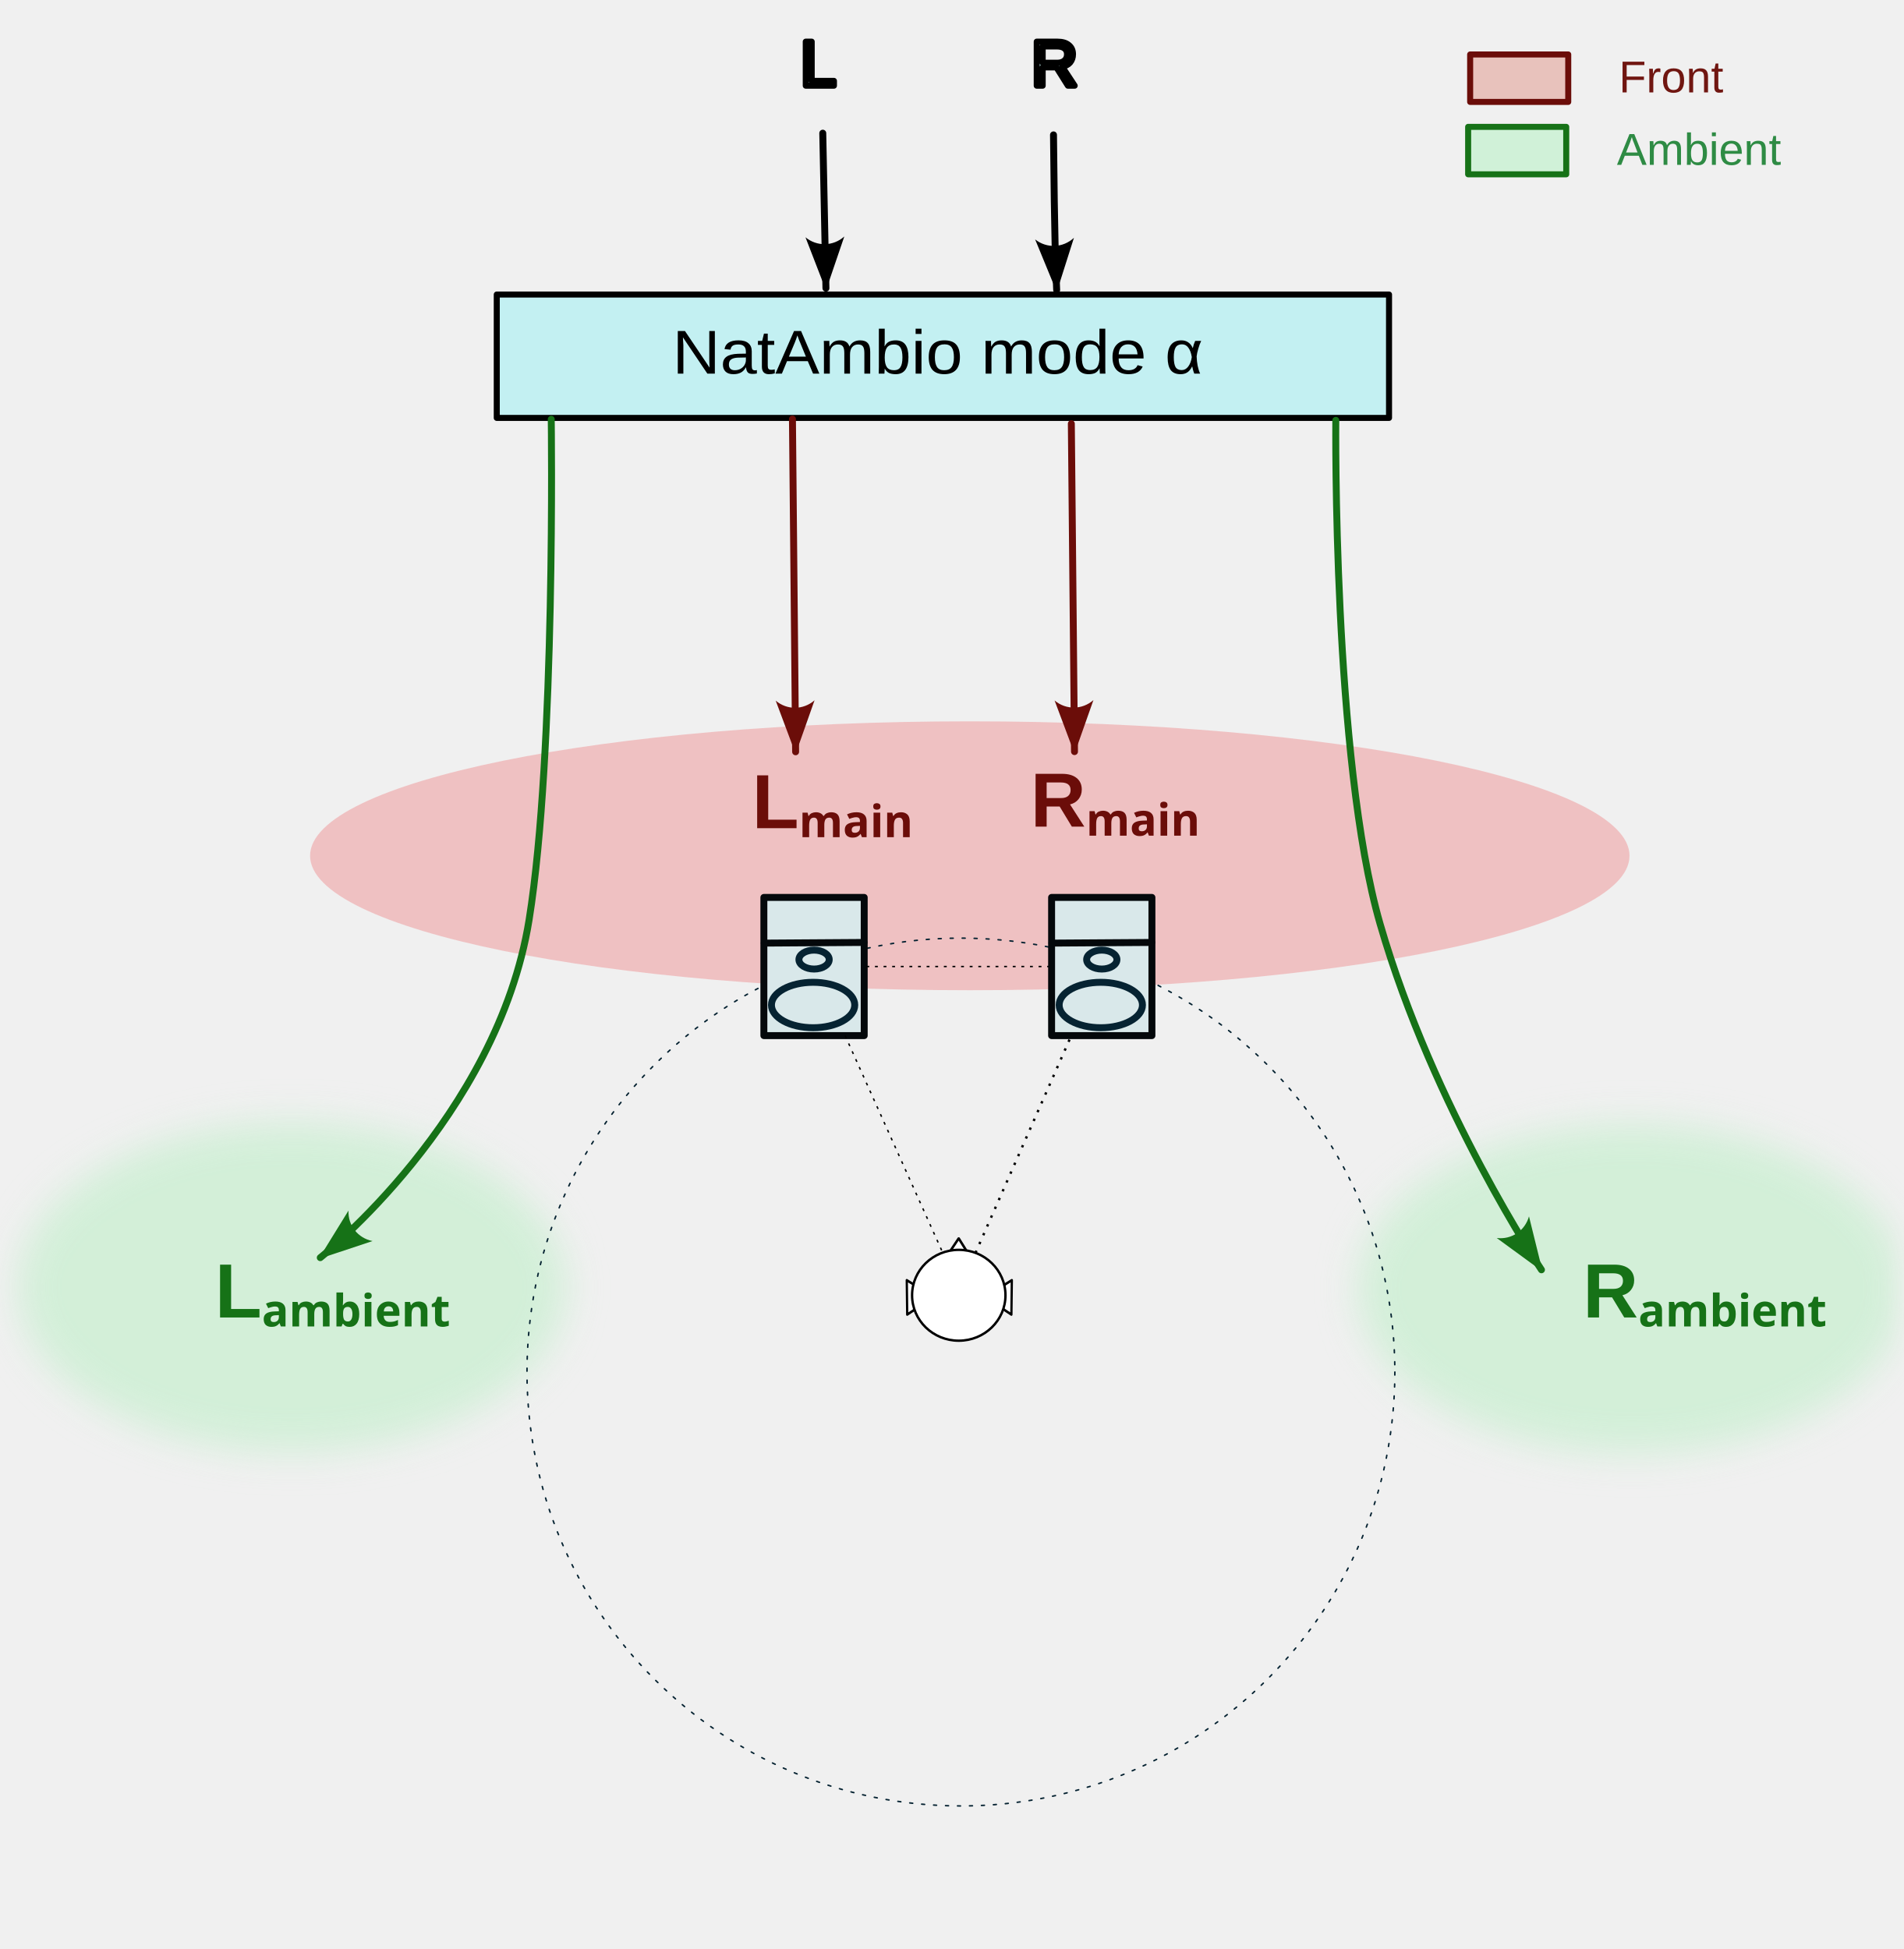
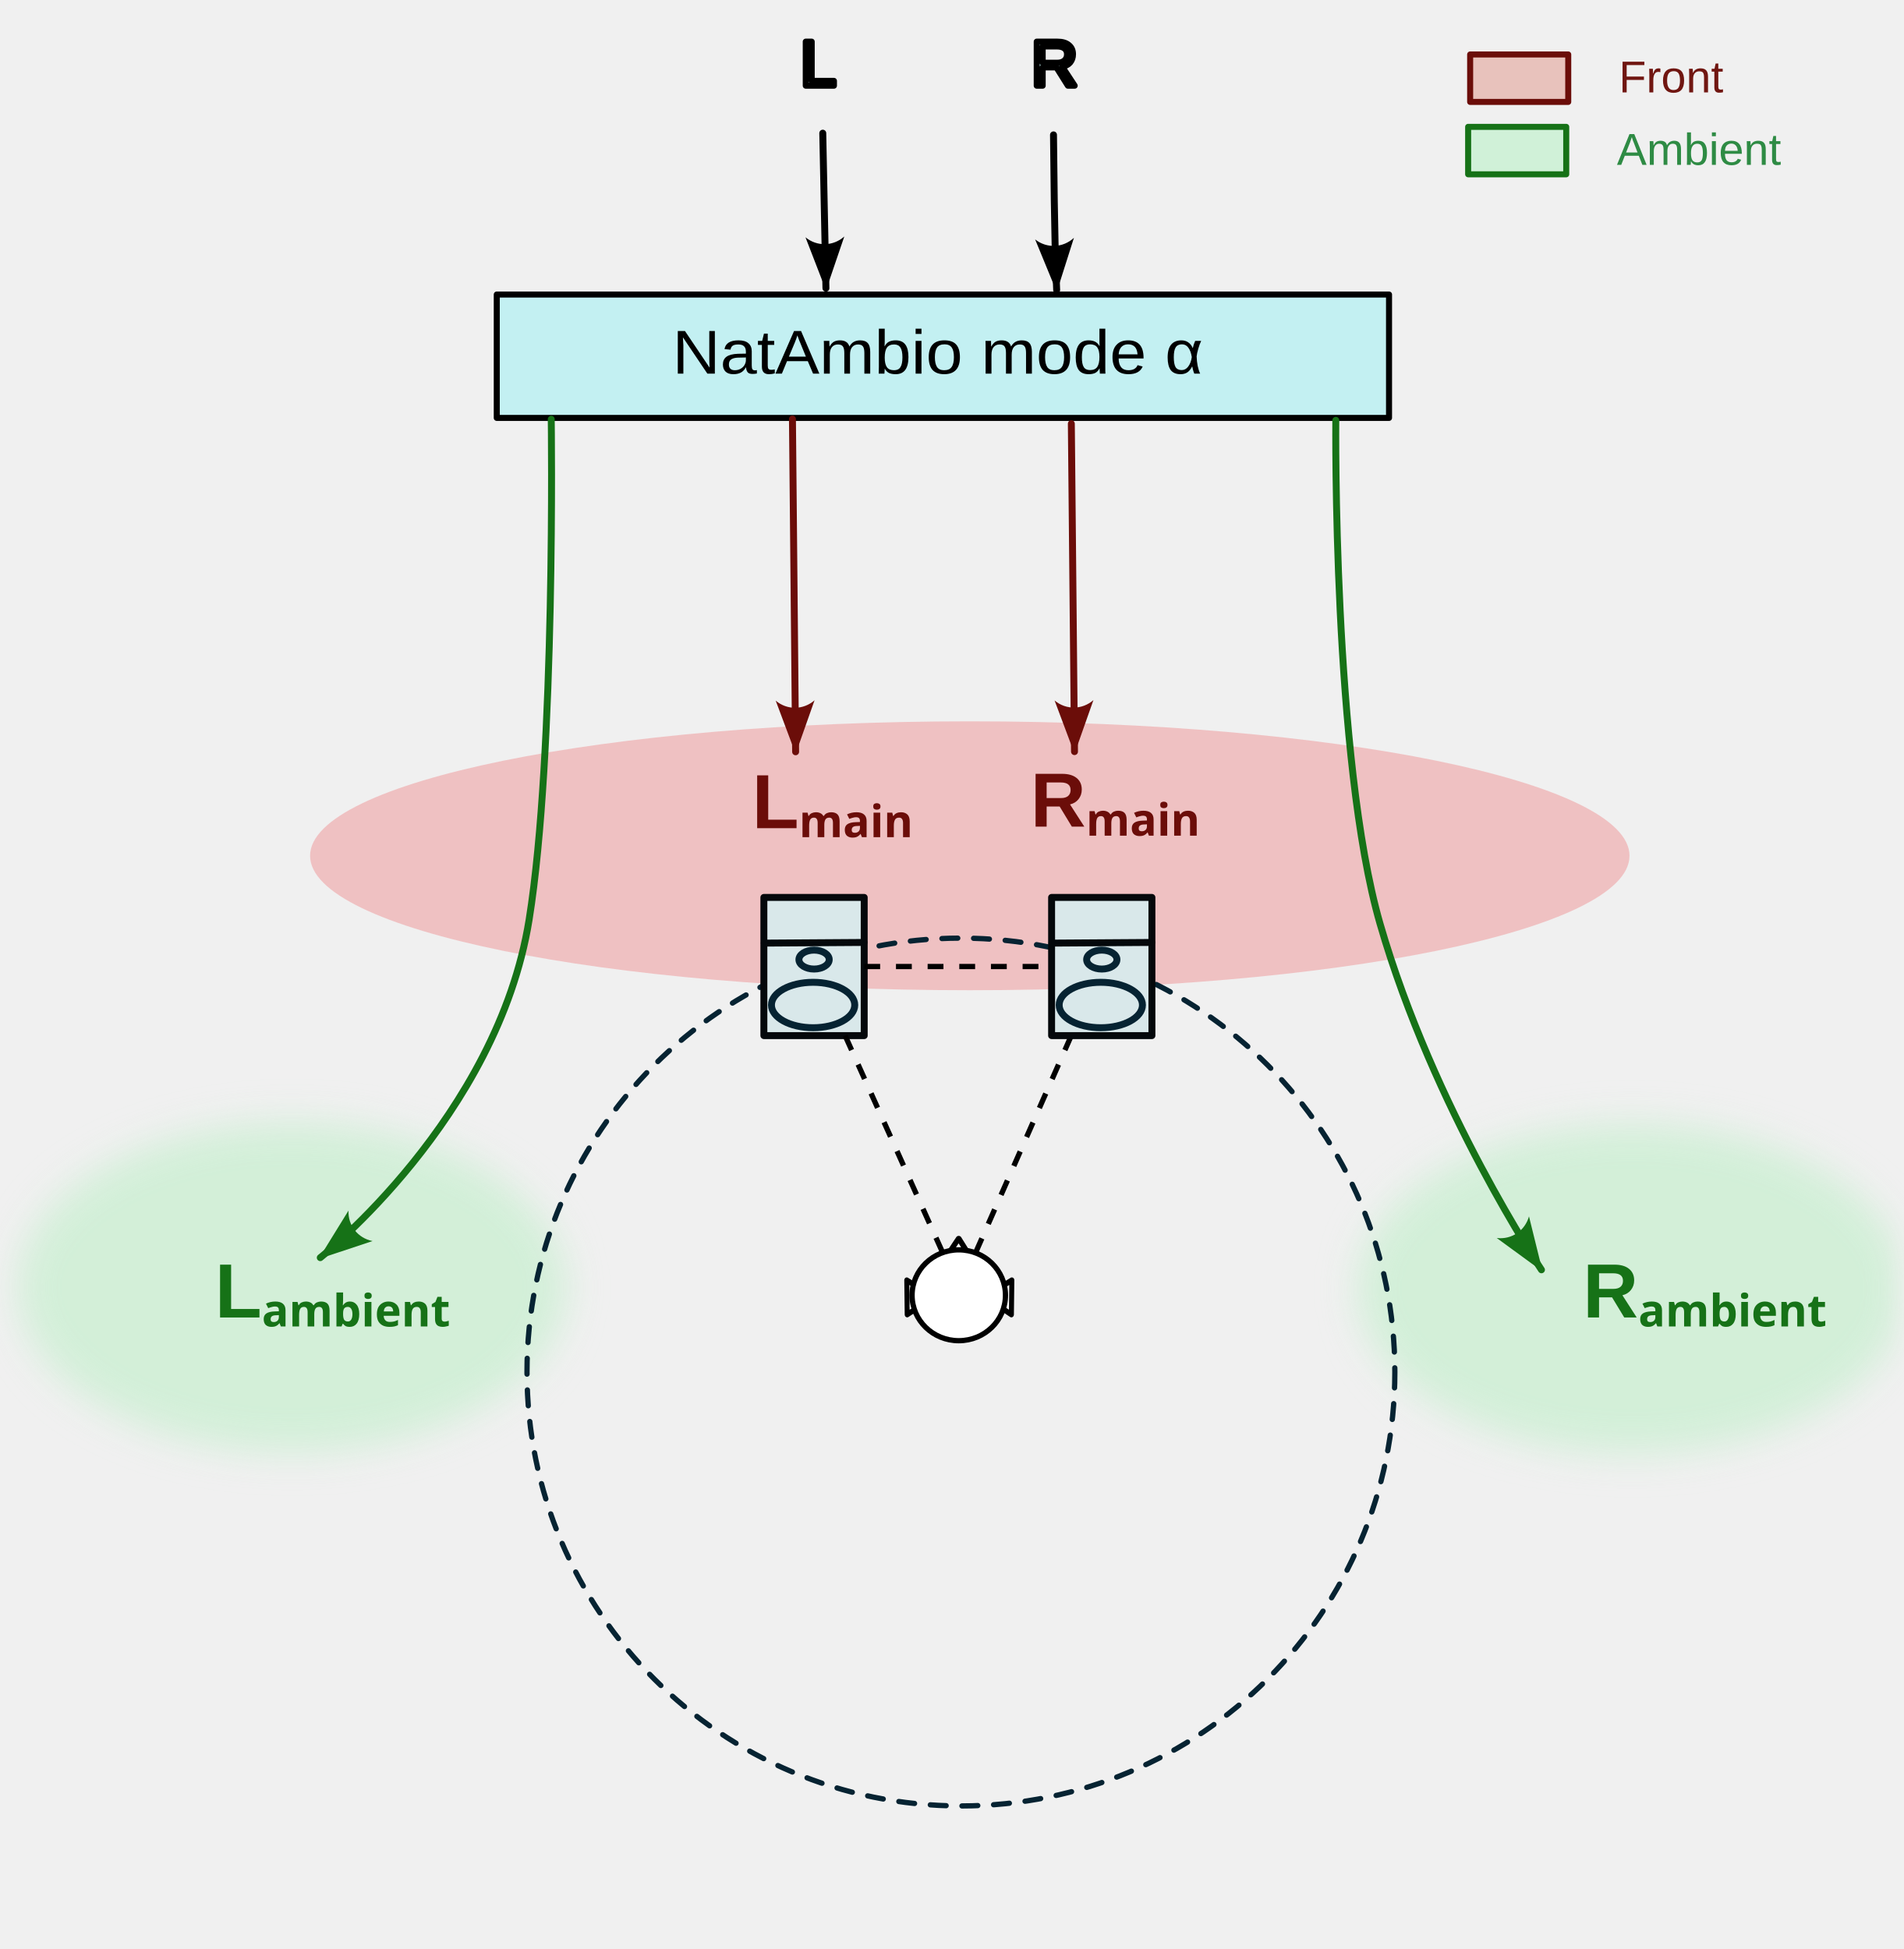
<svg xmlns="http://www.w3.org/2000/svg" width="210mm" height="215mm" viewBox="0 0 210 215" version="1.1" id="svg1">
  <defs id="defs1">
    <marker style="overflow:visible" id="ConcaveTriangle" refX="6" refY="0" orient="auto-start-reverse" markerWidth="1" markerHeight="1" viewBox="0 0 1 1" preserveAspectRatio="xMidYMid">
      <path transform="scale(0.7)" d="M -2,-4 9,0 -2,4 c 2,-2.33 2,-5.66 0,-8 z" style="fill:context-stroke;fill-rule:evenodd;stroke:none" id="path9" />
    </marker>
    <marker style="overflow:visible" id="ConcaveTriangle-2" refX="6" refY="0" orient="auto-start-reverse" markerWidth="1" markerHeight="1" viewBox="0 0 1 1" preserveAspectRatio="xMidYMid">
      <path transform="scale(0.7)" d="M -2,-4 9,0 -2,4 c 2,-2.33 2,-5.66 0,-8 z" style="fill:context-stroke;fill-rule:evenodd;stroke:none" id="path9-7" />
    </marker>
    <marker style="overflow:visible" id="ConcaveTriangle-7" refX="6" refY="0" orient="auto-start-reverse" markerWidth="1" markerHeight="1" viewBox="0 0 1 1" preserveAspectRatio="xMidYMid">
      <path transform="scale(0.7)" d="M -2,-4 9,0 -2,4 c 2,-2.33 2,-5.66 0,-8 z" style="fill:context-stroke;fill-rule:evenodd;stroke:none" id="path9-4" />
    </marker>
    <marker style="overflow:visible" id="ConcaveTriangle-7-1" refX="6" refY="0" orient="auto-start-reverse" markerWidth="1" markerHeight="1" viewBox="0 0 1 1" preserveAspectRatio="xMidYMid">
      <path transform="scale(0.7)" d="M -2,-4 9,0 -2,4 c 2,-2.33 2,-5.66 0,-8 z" style="fill:context-stroke;fill-rule:evenodd;stroke:none" id="path9-4-9" />
    </marker>
    <filter style="color-interpolation-filters:sRGB" id="filter12" x="-0.081" y="-0.135" width="1.161" height="1.269">
      <feGaussianBlur stdDeviation="2.036" id="feGaussianBlur12" />
    </filter>
    <filter style="color-interpolation-filters:sRGB" id="filter12-4" x="-0.081" y="-0.135" width="1.161" height="1.269">
      <feGaussianBlur stdDeviation="2.036" id="feGaussianBlur12-8" />
    </filter>
  </defs>
  <g id="layer1">
    <ellipse style="opacity:0.568;fill:#bceec6;fill-opacity:0.988;stroke:none;stroke-width:0.265;stroke-linecap:round;stroke-linejoin:round;stroke-dasharray:0.265, 0.795;stroke-dashoffset:0;filter:url(#filter12-4)" id="path12-4" cx="180.016" cy="142.167" rx="30.276" ry="18.148" />
    <ellipse style="opacity:0.568;fill:#bceec6;fill-opacity:0.988;stroke:none;stroke-width:0.265;stroke-linecap:round;stroke-linejoin:round;stroke-dasharray:0.265, 0.795;stroke-dashoffset:0;filter:url(#filter12)" id="path12" cx="32.195" cy="142.008" rx="30.276" ry="18.148" />
    <ellipse style="opacity:0.36;fill:#ef7073;fill-opacity:1;stroke:none;stroke-width:0.765;stroke-linecap:round;stroke-linejoin:round;stroke-dasharray:none;stroke-opacity:1" id="path14" cx="106.969" cy="94.403" rx="72.767" ry="14.833" />
-     <ellipse style="fill:none;stroke:#062332;stroke-width:0.165;stroke-linecap:round;stroke-linejoin:round;stroke-dasharray:0.33, 0.99;stroke-dashoffset:0" id="path1" cx="105.99" cy="151.353" rx="47.863" ry="47.866" />
+     <ellipse style="fill:none;stroke:#062332;stroke-width:0.582;stroke-linecap:round;stroke-linejoin:round;stroke-dasharray:1.746,1.746;stroke-dashoffset:0" id="path1" cx="105.99" cy="151.353" rx="47.863" ry="47.866" />
    <g id="g4" transform="matrix(0.5982915,0,0,0.5983238,53.1442,-40.07348)" style="stroke-width:1.671">
      <g id="g5" style="stroke-width:1.671">
        <rect style="fill:#d9e8ea;fill-opacity:1;stroke:#04080b;stroke-width:1.279;stroke-linecap:round;stroke-linejoin:round;stroke-dasharray:none;stroke-dashoffset:0;stroke-opacity:1" id="rect1" width="18.497" height="25.477" x="52.001" y="232.435" />
        <ellipse style="fill:#d9e8ea;fill-opacity:1;stroke:#062332;stroke-width:1.279;stroke-linecap:round;stroke-linejoin:round;stroke-dasharray:none;stroke-dashoffset:0" id="path2" cx="61.075" cy="252.271" rx="7.678" ry="4.188" />
        <ellipse style="fill:#d9e8ea;fill-opacity:1;stroke:#062332;stroke-width:1.279;stroke-linecap:round;stroke-linejoin:round;stroke-dasharray:none;stroke-dashoffset:0" id="path3" cx="61.255" cy="243.895" rx="2.792" ry="1.745" />
        <path style="fill:#d9e8ea;fill-opacity:1;stroke:#04080b;stroke-width:1.279;stroke-linecap:round;stroke-linejoin:round;stroke-dasharray:none;stroke-dashoffset:0;stroke-opacity:1" d="m 52.071,240.858 c 18.385,-0.123 18.385,-0.123 18.385,-0.123" id="path4" />
      </g>
    </g>
-     <g id="g1" transform="matrix(0.2635548,0,0,0.2634649,65.92538,100.4506)" style="stroke-width:3.795">
-       <path style="fill:#ffffff;stroke:#000000;stroke-width:1.421;stroke-linecap:round;stroke-linejoin:round;stroke-dasharray:none;stroke-opacity:1" id="path2-7" d="m 93.881,124.593 -9.124,-3.108 -9.124,-3.108 7.254,-6.347 7.254,-6.347 1.87,9.456 z" transform="matrix(0.4333733,-0.5687221,0.5096848,0.4835713,36.42598,154.9128)" />
-       <path style="fill:#ffffff;stroke:#000000;stroke-width:1.421;stroke-linecap:round;stroke-linejoin:round;stroke-dasharray:none;stroke-opacity:1" id="path2-8" d="m 93.881,124.593 -9.124,-3.108 -9.124,-3.108 7.254,-6.347 7.254,-6.347 1.87,9.456 z" transform="matrix(-0.4333733,-0.5687221,-0.5096848,0.4835713,266.2533,154.9128)" />
-       <path style="fill:#ffffff;stroke:#000000;stroke-width:1.421;stroke-linecap:round;stroke-linejoin:round;stroke-dasharray:none;stroke-opacity:1" id="path2-8-1" d="m 93.881,124.593 -9.124,-3.108 -9.124,-3.108 7.254,-6.347 7.254,-6.347 1.87,9.456 z" transform="matrix(0.5687221,-0.4333733,-0.4835713,-0.5096848,157.9459,241.4298)" />
-       <ellipse style="fill:#ffffff;stroke:#000000;stroke-width:1.004;stroke-linecap:round;stroke-linejoin:round;stroke-dasharray:none;stroke-opacity:1" id="path1-3" cx="151.118" cy="161.064" rx="19.544" ry="19.021" />
+     <g id="g1" transform="matrix(0.2635548,0,0,0.2634649,65.92538,100.4506)" style="stroke-width:2.209;stroke-dasharray:none">
+       <path style="fill:#ffffff;stroke:#000000;stroke-width:3.126;stroke-linecap:round;stroke-linejoin:round;stroke-dasharray:none;stroke-opacity:1" id="path2-7" d="m 93.881,124.593 -9.124,-3.108 -9.124,-3.108 7.254,-6.347 7.254,-6.347 1.87,9.456 z" transform="matrix(0.4333733,-0.5687221,0.5096848,0.4835713,36.42598,154.9128)" />
+       <path style="fill:#ffffff;stroke:#000000;stroke-width:3.126;stroke-linecap:round;stroke-linejoin:round;stroke-dasharray:none;stroke-opacity:1" id="path2-8" d="m 93.881,124.593 -9.124,-3.108 -9.124,-3.108 7.254,-6.347 7.254,-6.347 1.87,9.456 z" transform="matrix(-0.4333733,-0.5687221,-0.5096848,0.4835713,266.2533,154.9128)" />
+       <path style="fill:#ffffff;stroke:#000000;stroke-width:3.126;stroke-linecap:round;stroke-linejoin:round;stroke-dasharray:none;stroke-opacity:1" id="path2-8-1" d="m 93.881,124.593 -9.124,-3.108 -9.124,-3.108 7.254,-6.347 7.254,-6.347 1.87,9.456 z" transform="matrix(0.5687221,-0.4333733,-0.4835713,-0.5096848,157.9459,241.4298)" />
+       <ellipse style="fill:#ffffff;stroke:#000000;stroke-width:2.209;stroke-linecap:round;stroke-linejoin:round;stroke-dasharray:none;stroke-opacity:1" id="path1-3" cx="151.118" cy="161.064" rx="19.544" ry="19.021" />
    </g>
-     <path style="fill:none;fill-rule:evenodd;stroke:#000000;stroke-width:0.158px;stroke-linecap:butt;stroke-linejoin:miter;stroke-dasharray:0.317, 0.633;stroke-dashoffset:0;stroke-opacity:1" d="m 121.524,106.62 -26.202,3e-5" id="path8" />
+     <path style="fill:none;fill-rule:evenodd;stroke:#000000;stroke-width:0.582;stroke-linecap:butt;stroke-linejoin:miter;stroke-dasharray:1.746, 1.746;stroke-dashoffset:0;stroke-opacity:1" d="m 121.524,106.62 -26.202,3e-5" id="path8" />
    <rect style="fill:#c3f0f2;fill-opacity:1;stroke:#000000;stroke-width:0.665;stroke-linecap:round;stroke-linejoin:round;stroke-opacity:1" id="rect2" width="98.418" height="13.611" x="54.793" y="32.49" />
    <text xml:space="preserve" style="font-style:normal;font-variant:normal;font-weight:normal;font-stretch:normal;font-size:7.056px;font-family:Arial;-inkscape-font-specification:'Arial, Normal';font-variant-ligatures:normal;font-variant-caps:normal;font-variant-numeric:normal;font-variant-east-asian:normal;writing-mode:lr-tb;direction:ltr;fill:#000000;fill-opacity:1;stroke:none;stroke-width:0.665;stroke-linecap:round;stroke-linejoin:round;stroke-opacity:1" x="71.741" y="42.611" id="text2" transform="scale(1.033755,0.967347)">
      <tspan id="tspan1" x="71.741" y="42.611">NatAmbio mode α</tspan>
    </text>
    <text xml:space="preserve" style="font-style:normal;font-variant:normal;font-weight:normal;font-stretch:normal;font-size:7.056px;font-family:Arial;-inkscape-font-specification:'Arial, Normal';font-variant-ligatures:normal;font-variant-caps:normal;font-variant-numeric:normal;font-variant-east-asian:normal;writing-mode:lr-tb;direction:ltr;fill:#c3f0f2;fill-opacity:1;stroke:#000000;stroke-width:0.665;stroke-linecap:round;stroke-linejoin:round;stroke-opacity:1" x="88.297" y="9.456" id="text3">
      <tspan id="tspan3" style="font-style:normal;font-variant:normal;font-weight:normal;font-stretch:normal;font-size:7.056px;font-family:Arial;-inkscape-font-specification:'Arial, Normal';font-variant-ligatures:normal;font-variant-caps:normal;font-variant-numeric:normal;font-variant-east-asian:normal;stroke-width:0.665" x="88.297" y="9.456">L</tspan>
    </text>
    <text xml:space="preserve" style="font-style:normal;font-variant:normal;font-weight:normal;font-stretch:normal;font-size:7.056px;font-family:Arial;-inkscape-font-specification:'Arial, Normal';font-variant-ligatures:normal;font-variant-caps:normal;font-variant-numeric:normal;font-variant-east-asian:normal;writing-mode:lr-tb;direction:ltr;fill:#c3f0f2;fill-opacity:1;stroke:#000000;stroke-width:0.665;stroke-linecap:round;stroke-linejoin:round;stroke-opacity:1" x="113.774" y="9.456" id="text4">
      <tspan id="tspan4" style="font-style:normal;font-variant:normal;font-weight:normal;font-stretch:normal;font-size:7.056px;font-family:Arial;-inkscape-font-specification:'Arial, Normal';font-variant-ligatures:normal;font-variant-caps:normal;font-variant-numeric:normal;font-variant-east-asian:normal;stroke-width:0.665" x="113.774" y="9.456">R</tspan>
    </text>
    <path style="fill:#c3f0f2;fill-opacity:1;stroke:#000000;stroke-width:0.765;stroke-linecap:round;stroke-linejoin:round;stroke-dasharray:none;stroke-opacity:1;marker-end:url(#ConcaveTriangle)" d="m 90.752,14.691 c 0.349,17.101 0.349,17.101 0.349,17.101" id="path5" />
    <path style="fill:#c3f0f2;fill-opacity:1;stroke:#000000;stroke-width:0.765;stroke-linecap:round;stroke-linejoin:round;stroke-dasharray:none;stroke-opacity:1;marker-end:url(#ConcaveTriangle-2)" d="m 116.201,14.878 c 0.116,11.851 0.233,14.298 0.349,17.101" id="path5-4" />
    <text xml:space="preserve" style="font-style:normal;font-variant:normal;font-weight:bold;font-stretch:normal;font-size:8.467px;font-family:Arial;-inkscape-font-specification:'Arial, Bold';font-variant-ligatures:normal;font-variant-caps:normal;font-variant-numeric:normal;font-variant-east-asian:normal;writing-mode:lr-tb;direction:ltr;fill:#167217;fill-opacity:1;stroke:none;stroke-width:0.765;stroke-linecap:round;stroke-linejoin:round;stroke-dasharray:none;stroke-opacity:1" x="23.709" y="145.337" id="text9">
      <tspan id="tspan9" style="font-style:normal;font-variant:normal;font-weight:bold;font-stretch:normal;font-size:8.467px;font-family:Arial;-inkscape-font-specification:'Arial, Bold';font-variant-ligatures:normal;font-variant-caps:normal;font-variant-numeric:normal;font-variant-east-asian:normal;fill:#167217;fill-opacity:1;stroke:none;stroke-width:0.765" x="23.709" y="145.337">L<tspan style="font-style:normal;font-variant:normal;font-weight:bold;font-stretch:normal;font-size:4.939px;font-family:Sans;-inkscape-font-specification:'Sans, Bold';font-variant-ligatures:normal;font-variant-caps:normal;font-variant-numeric:normal;font-variant-east-asian:normal;baseline-shift:sub" id="tspan2">ambient</tspan>
      </tspan>
    </text>
    <text xml:space="preserve" style="font-style:normal;font-variant:normal;font-weight:bold;font-stretch:normal;font-size:8.467px;font-family:Arial;-inkscape-font-specification:'Arial, Bold';font-variant-ligatures:normal;font-variant-caps:normal;font-variant-numeric:normal;font-variant-east-asian:normal;writing-mode:lr-tb;direction:ltr;fill:#167217;fill-opacity:1;stroke:none;stroke-width:0.765;stroke-linecap:round;stroke-linejoin:round;stroke-dasharray:none;stroke-opacity:1" x="174.595" y="145.337" id="text9-8">
      <tspan id="tspan9-9" style="font-style:normal;font-variant:normal;font-weight:bold;font-stretch:normal;font-size:8.467px;font-family:Arial;-inkscape-font-specification:'Arial, Bold';font-variant-ligatures:normal;font-variant-caps:normal;font-variant-numeric:normal;font-variant-east-asian:normal;fill:#167217;fill-opacity:1;stroke:none;stroke-width:0.765" x="174.595" y="145.337">R<tspan style="font-style:normal;font-variant:normal;font-weight:bold;font-stretch:normal;font-size:4.939px;font-family:Sans;-inkscape-font-specification:'Sans, Bold';font-variant-ligatures:normal;font-variant-caps:normal;font-variant-numeric:normal;font-variant-east-asian:normal;baseline-shift:sub" id="tspan5">ambient</tspan>
      </tspan>
    </text>
    <text xml:space="preserve" style="font-style:normal;font-variant:normal;font-weight:bold;font-stretch:normal;font-size:8.467px;font-family:Arial;-inkscape-font-specification:'Arial, Bold';font-variant-ligatures:normal;font-variant-caps:normal;font-variant-numeric:normal;font-variant-east-asian:normal;writing-mode:lr-tb;direction:ltr;fill:#6b0d09;fill-opacity:1;stroke:none;stroke-width:1.365;stroke-linecap:round;stroke-linejoin:round;stroke-dasharray:none;stroke-opacity:1" x="82.952" y="91.362" id="text9-4">
      <tspan id="tspan9-3" style="font-style:normal;font-variant:normal;font-weight:bold;font-stretch:normal;font-size:8.467px;font-family:Arial;-inkscape-font-specification:'Arial, Bold';font-variant-ligatures:normal;font-variant-caps:normal;font-variant-numeric:normal;font-variant-east-asian:normal;fill:#6b0d09;fill-opacity:1;stroke:none;stroke-width:1.365;stroke-dasharray:none" x="82.952" y="91.362">L<tspan style="font-style:normal;font-variant:normal;font-weight:bold;font-stretch:normal;font-size:4.939px;font-family:Sans;-inkscape-font-specification:'Sans, Bold';font-variant-ligatures:normal;font-variant-caps:normal;font-variant-numeric:normal;font-variant-east-asian:normal;baseline-shift:sub;fill:#6b0d09;fill-opacity:1;stroke-width:1.365;stroke-dasharray:none" id="tspan13">main</tspan>
      </tspan>
    </text>
    <text xml:space="preserve" style="font-style:normal;font-variant:normal;font-weight:bold;font-stretch:normal;font-size:8.467px;font-family:Arial;-inkscape-font-specification:'Arial, Bold';font-variant-ligatures:normal;font-variant-caps:normal;font-variant-numeric:normal;font-variant-east-asian:normal;writing-mode:lr-tb;direction:ltr;fill:#6b0d09;fill-opacity:1;stroke:none;stroke-width:1.365;stroke-linecap:round;stroke-linejoin:round;stroke-dasharray:none;stroke-opacity:1" x="113.666" y="91.194" id="text9-41">
      <tspan id="tspan9-1" style="font-style:normal;font-variant:normal;font-weight:bold;font-stretch:normal;font-size:8.467px;font-family:Arial;-inkscape-font-specification:'Arial, Bold';font-variant-ligatures:normal;font-variant-caps:normal;font-variant-numeric:normal;font-variant-east-asian:normal;fill:#6b0d09;fill-opacity:1;stroke:none;stroke-width:1.365;stroke-dasharray:none" x="113.666" y="91.194">R<tspan style="font-style:normal;font-variant:normal;font-weight:bold;font-stretch:normal;font-size:4.939px;font-family:Sans;-inkscape-font-specification:'Sans, Bold';font-variant-ligatures:normal;font-variant-caps:normal;font-variant-numeric:normal;font-variant-east-asian:normal;baseline-shift:sub" id="tspan6">main</tspan>
      </tspan>
    </text>
    <path style="fill:none;fill-opacity:1;stroke:#167217;stroke-width:0.765;stroke-linecap:round;stroke-linejoin:round;stroke-dasharray:none;stroke-opacity:1;marker-end:url(#ConcaveTriangle)" d="m 147.339,46.369 c 0,0 -0.346,37.47 4.886,55.551 5.918,20.452 17.799,38.156 17.799,38.156" id="path10" />
    <path style="fill:none;fill-opacity:1;stroke:#167217;stroke-width:0.765;stroke-linecap:round;stroke-linejoin:round;stroke-dasharray:none;stroke-opacity:1;marker-end:url(#ConcaveTriangle-7)" d="m 60.803,46.251 c 0,0 0.51,36.82 -2.443,55.211 -3.505,21.831 -23.034,37.274 -23.034,37.274" id="path10-7" />
    <path style="fill:none;fill-opacity:1;stroke:#6b0d09;stroke-width:0.765;stroke-linecap:round;stroke-linejoin:round;stroke-dasharray:none;stroke-opacity:1;marker-end:url(#ConcaveTriangle-7)" d="m 87.408,46.227 0.349,36.706" id="path11" />
    <path style="fill:none;fill-opacity:1;stroke:#6b0d09;stroke-width:0.765;stroke-linecap:round;stroke-linejoin:round;stroke-dasharray:none;stroke-opacity:1;marker-end:url(#ConcaveTriangle-7-1)" d="m 118.169,46.738 0.349,36.174" id="path11-5" />
    <rect style="opacity:1;fill:#aaf2bb;fill-opacity:0.459;stroke:#167217;stroke-width:0.665;stroke-linecap:round;stroke-linejoin:round;stroke-dasharray:none;stroke-opacity:1" id="rect15" width="10.819" height="5.235" x="161.937" y="13.993" />
    <text xml:space="preserve" style="font-style:normal;font-variant:normal;font-weight:normal;font-stretch:normal;font-size:4.939px;font-family:Arial;-inkscape-font-specification:'Arial, Normal';font-variant-ligatures:normal;font-variant-caps:normal;font-variant-numeric:normal;font-variant-east-asian:normal;writing-mode:lr-tb;direction:ltr;opacity:0.978;fill:#2a8940;fill-opacity:0.998;stroke:none;stroke-width:0.665;stroke-linecap:round;stroke-linejoin:round;stroke-dasharray:none;stroke-opacity:1" x="178.34" y="18.181" id="text15">
      <tspan id="tspan15" style="font-style:normal;font-variant:normal;font-weight:normal;font-stretch:normal;font-size:4.939px;font-family:Arial;-inkscape-font-specification:'Arial, Normal';font-variant-ligatures:normal;font-variant-caps:normal;font-variant-numeric:normal;font-variant-east-asian:normal;fill:#2a8940;fill-opacity:0.998;stroke:none;stroke-width:0.665" x="178.34" y="18.181">Ambient</tspan>
    </text>
    <rect style="fill:#df8e82;fill-opacity:0.471;stroke:#6b0d09;stroke-width:0.665;stroke-linecap:round;stroke-linejoin:round;stroke-dasharray:none;stroke-opacity:1" id="rect15-9" width="10.819" height="5.235" x="162.158" y="6.008" />
    <text xml:space="preserve" style="font-style:normal;font-variant:normal;font-weight:normal;font-stretch:normal;font-size:4.939px;font-family:Arial;-inkscape-font-specification:'Arial, Normal';font-variant-ligatures:normal;font-variant-caps:normal;font-variant-numeric:normal;font-variant-east-asian:normal;writing-mode:lr-tb;direction:ltr;opacity:0.978;fill:#6b0f0a;fill-opacity:0.988;stroke:none;stroke-width:0.665;stroke-linecap:round;stroke-linejoin:round;stroke-dasharray:none;stroke-opacity:1" x="178.561" y="10.196" id="text15-6">
      <tspan id="tspan15-3" style="font-style:normal;font-variant:normal;font-weight:normal;font-stretch:normal;font-size:4.939px;font-family:Arial;-inkscape-font-specification:'Arial, Normal';font-variant-ligatures:normal;font-variant-caps:normal;font-variant-numeric:normal;font-variant-east-asian:normal;fill:#6b0f0a;fill-opacity:0.988;stroke:none;stroke-width:0.665" x="178.561" y="10.196">Front</tspan>
    </text>
-     <path style="fill:none;fill-rule:evenodd;stroke:#000000;stroke-width:0.158px;stroke-linecap:butt;stroke-linejoin:miter;stroke-dasharray:0.317, 0.633;stroke-dashoffset:0;stroke-opacity:1" d="m 93.216,114.241 10.763,23.939" id="path6" />
-     <path style="fill:none;fill-rule:evenodd;stroke:#000000;stroke-width:0.265;stroke-linecap:butt;stroke-linejoin:miter;stroke-dasharray:0.265, 0.795;stroke-dashoffset:0;stroke-opacity:1" d="M 107.597,138.206 121.524,106.62" id="path7" />
+     <path style="fill:none;fill-rule:evenodd;stroke:#000000;stroke-width:0.582;stroke-linecap:butt;stroke-linejoin:miter;stroke-dasharray:1.746, 1.746;stroke-dashoffset:0;stroke-opacity:1" d="m 93.216,114.241 10.762,23.94" id="path6" />
+     <path style="fill:none;fill-rule:evenodd;stroke:#000000;stroke-width:0.582;stroke-linecap:butt;stroke-linejoin:miter;stroke-dasharray:1.746, 1.746;stroke-dashoffset:0;stroke-opacity:1" d="m 107.599,138.207 13.926,-31.587" id="path7" />
    <g id="g6" transform="matrix(0.5982915,0,0,0.5983238,42.51361,70.56608)" style="stroke-width:1.671">
      <g id="g4-6" transform="translate(70.81105,-184.9159)" style="stroke-width:1.671">
        <rect style="fill:#d9e8ea;fill-opacity:1;stroke:#04080b;stroke-width:1.279;stroke-linecap:round;stroke-linejoin:round;stroke-dasharray:none;stroke-dashoffset:0;stroke-opacity:1" id="rect1-3" width="18.497" height="25.477" x="52.001" y="232.435" />
        <ellipse style="fill:#d9e8ea;fill-opacity:1;stroke:#062332;stroke-width:1.279;stroke-linecap:round;stroke-linejoin:round;stroke-dasharray:none;stroke-dashoffset:0" id="path2-6" cx="61.075" cy="252.271" rx="7.678" ry="4.188" />
        <ellipse style="fill:#d9e8ea;fill-opacity:1;stroke:#062332;stroke-width:1.279;stroke-linecap:round;stroke-linejoin:round;stroke-dasharray:none;stroke-dashoffset:0" id="path3-1" cx="61.255" cy="243.895" rx="2.792" ry="1.745" />
        <path style="fill:#d9e8ea;fill-opacity:1;stroke:#04080b;stroke-width:1.279;stroke-linecap:round;stroke-linejoin:round;stroke-dasharray:none;stroke-dashoffset:0;stroke-opacity:1" d="m 52.071,240.858 c 18.385,-0.123 18.385,-0.123 18.385,-0.123" id="path4-5" />
      </g>
    </g>
  </g>
</svg>
